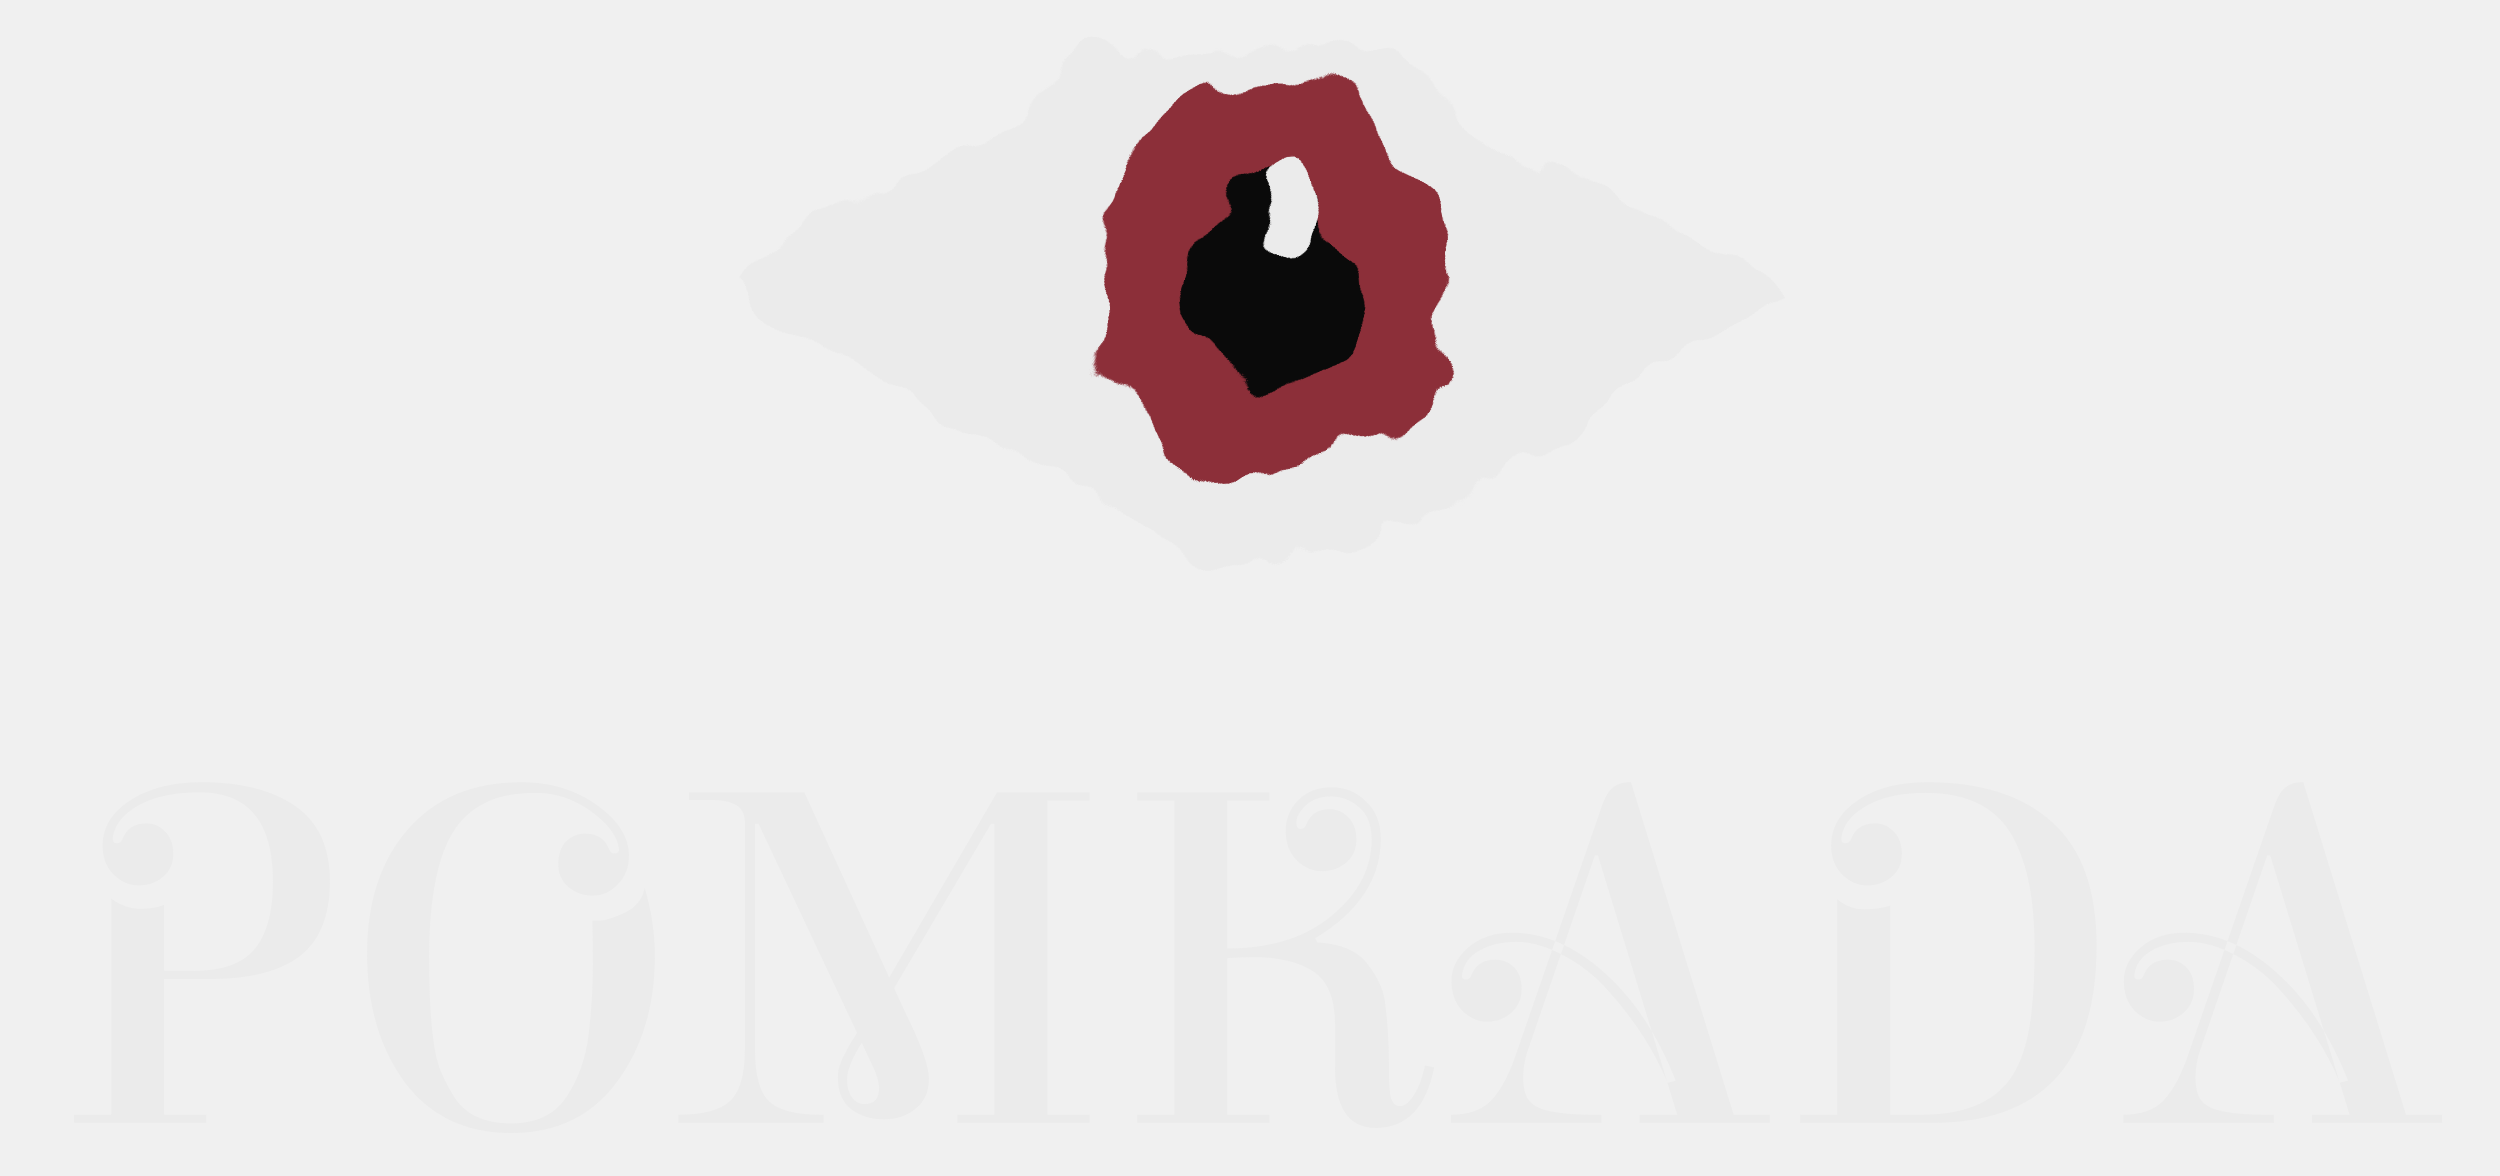
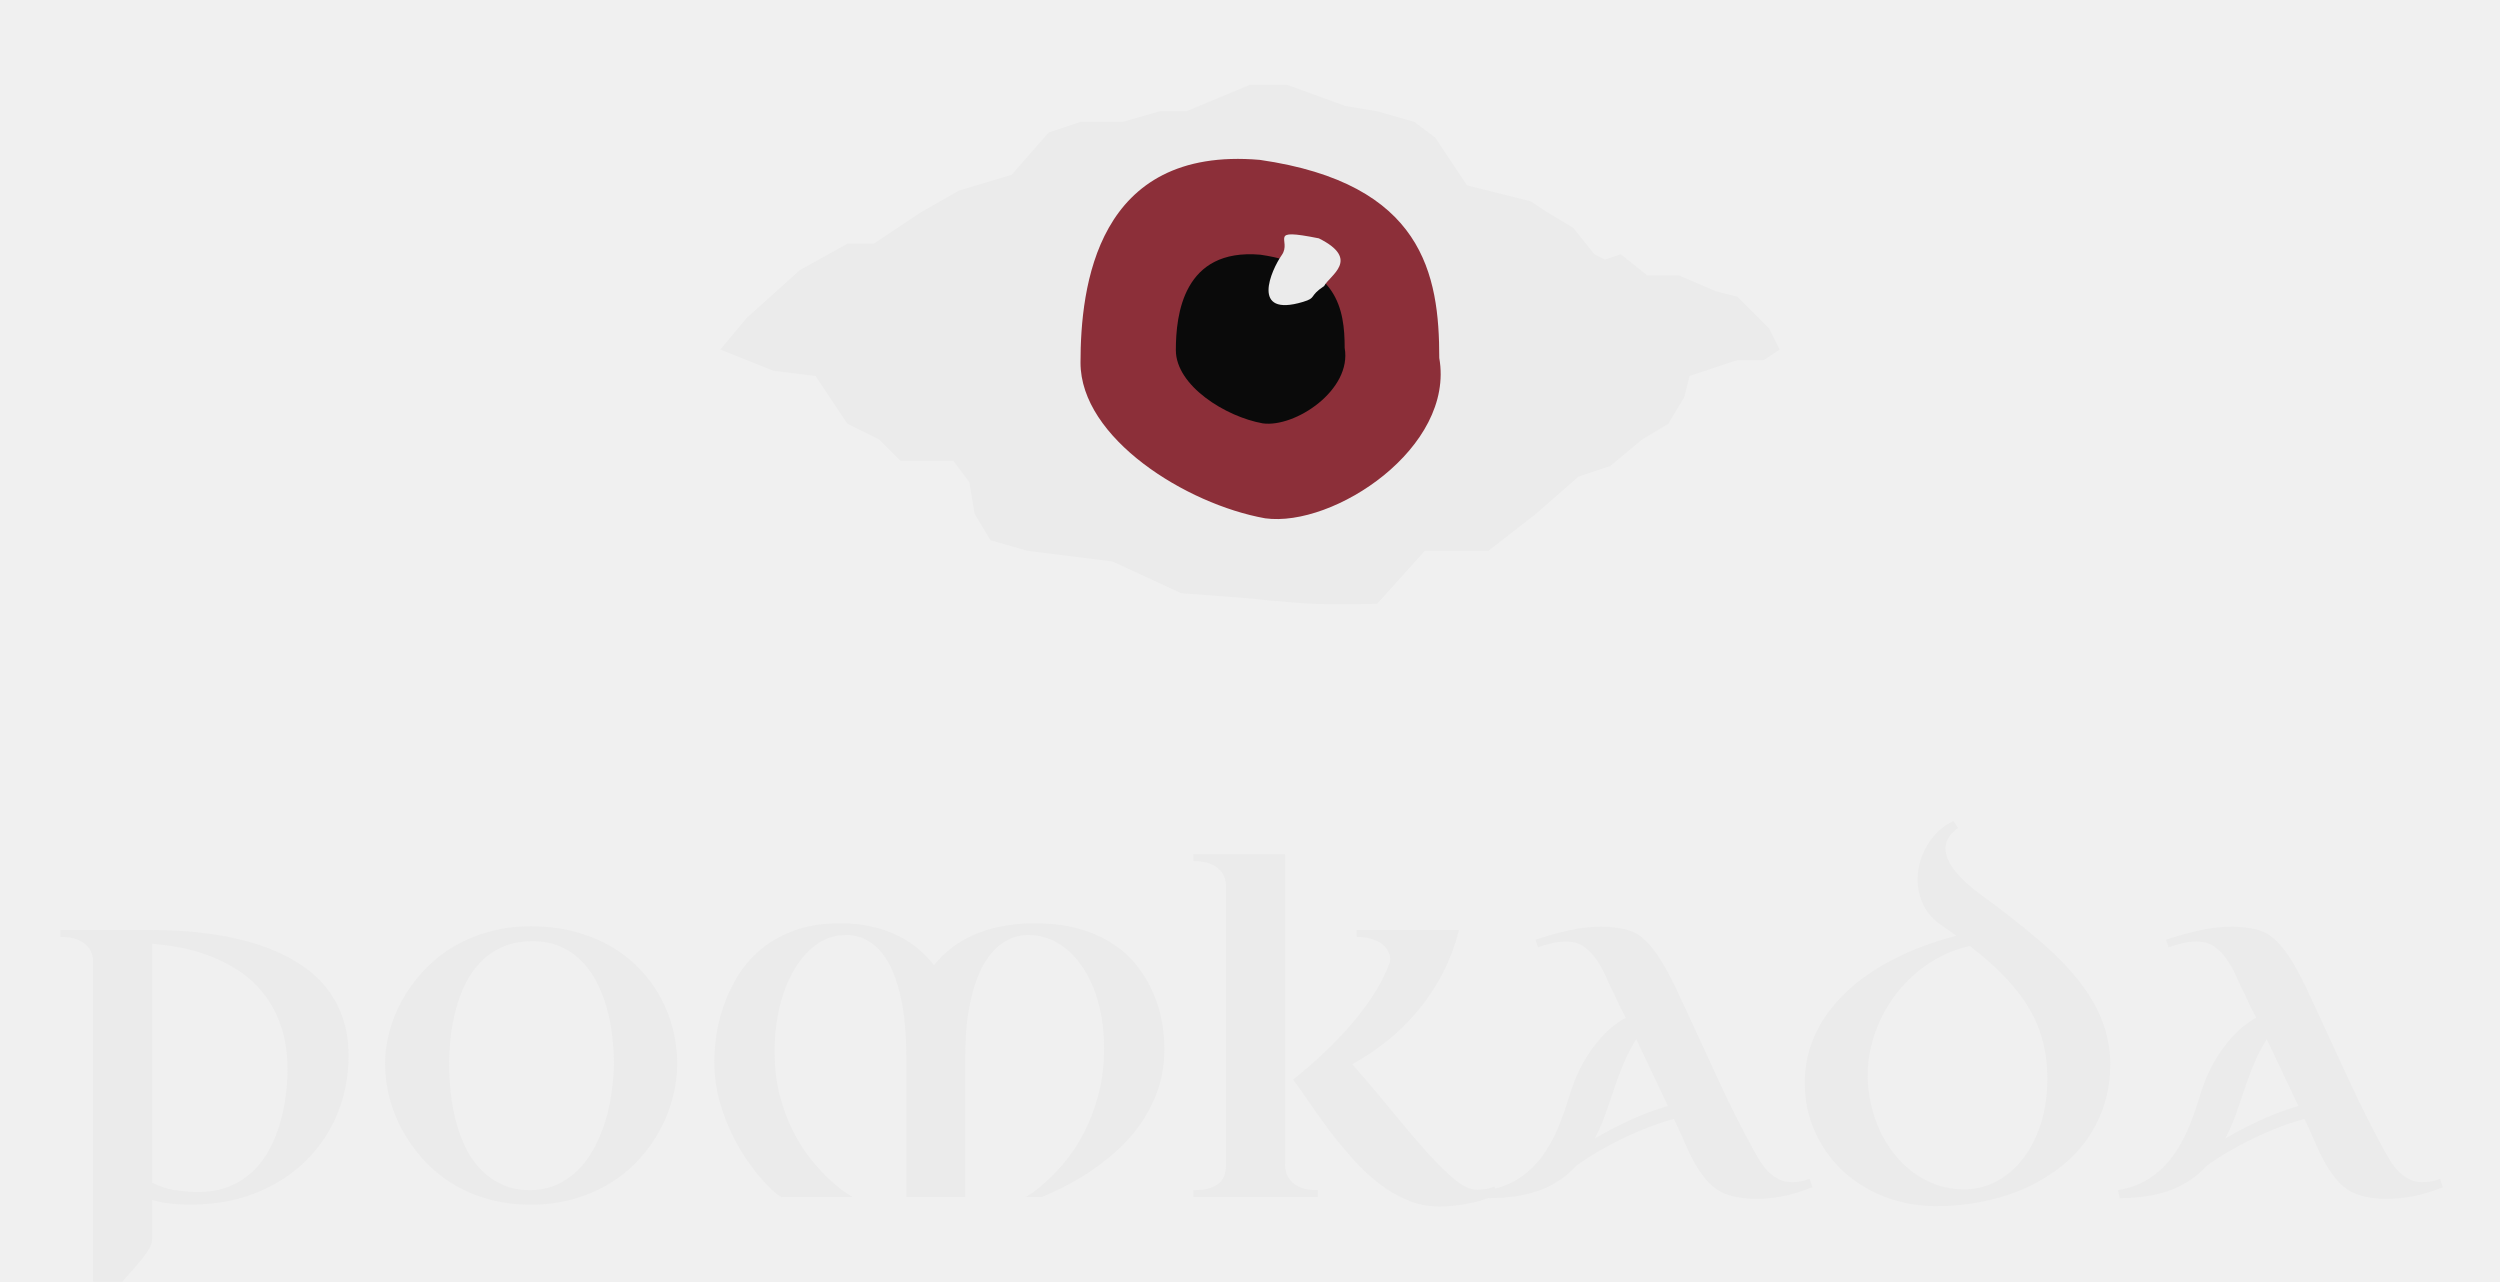
- <svg xmlns="http://www.w3.org/2000/svg" width="236" height="111" fill="none">
-   <g filter="url(#a)">
-     <path fill="#EBEBEB" d="M97.591 9.23c12.368-7.137 27.243-6.96 39.463.47L168 28.518l-28.562 17.637c-12.878 7.952-28.713 7.78-41.441-.45L68 26.308 97.591 9.23Z" />
-     <path fill="#8C2F39" d="M137.182 26.4c0 10.355-7.753 18.75-17.316 18.75-9.564 0-17.317-8.395-17.317-18.75s7.753-18.75 17.317-18.75c9.563 0 17.316 8.395 17.316 18.75Z" />
-     <path fill="#0A0A0A" d="M128.524 26.933c0 5.178-3.876 9.375-8.658 9.375s-8.659-4.197-8.659-9.375c0-5.177 3.877-9.375 8.659-9.375 4.782 0 8.658 4.198 8.658 9.375Z" />
-     <path fill="#EBEBEB" d="M125.638 20.15c0 1.726-1.292 3.125-2.886 3.125s-2.886-1.4-2.886-3.125c0-1.726 1.292-3.125 2.886-3.125s2.886 1.399 2.886 3.125Z" />
+ <svg xmlns="http://www.w3.org/2000/svg" width="236" height="121" fill="none">
+   <g clip-path="url(#a)">
+     <path fill="#EBEBEB" d="m90.5 18 5-1.5 3.5-4 3-1h4l3.5-1h2.5l6-2.5h3.5l5.5 2 3 .5 3.5 1 2 1.5 3 4.5 4 1 2 .5 1.5 1 2.5 1.5 2 2.5 1 .5 1.5-.5 2.5 2h3l3.5 1.5 2 .5 1.5 1.5L167 31l1 2-1.5 1H164l-4.5 1.5-.5 2-1.5 2.5-2.5 1.5-3 2.5-3 1-4 3.5-4.5 3.5h-6l-4.5 5s-3.659.097-6 0c-2.349-.097-6-.5-6-.5l-6.5-.5-6.5-3-8-1-3.5-1-1.5-2.5-.5-3-1.5-2h-5l-2-2-3-1.5-3-4.5-4-.5-5-2 2.5-3 5-4.5L80 23h2.5l4.5-3 3.5-2Z" />
+     <path fill="#8C2F39" d="M135.867 33.792c1.494 8.459-9.961 16.027-16.435 15.137C111.961 47.593 102 41.36 102 34.237c0-7.124 1.494-20.48 16.934-19.144 15.439 2.226 16.933 10.83 16.933 18.699Z" />
+     <path fill="#0A0A0A" d="M126.937 32.843c.704 3.98-4.687 7.542-7.734 7.123-3.516-.628-8.203-3.561-8.203-6.913 0-3.352.703-9.638 7.969-9.01 7.265 1.048 7.968 5.098 7.968 8.8Z" />
+     <path fill="#EBEBEB" d="M125 27c-1.5 1-.665 1.1-2 1.5-5 1.5-3-3-2-4.424 1-1.424-1.5-2.576 3.5-1.576 4 2 1 3.5.5 4.5ZM32.906 99.676c0 1.886-.34 3.679-1.02 5.379a13.27 13.27 0 0 1-2.952 4.465c-1.29 1.289-2.866 2.314-4.729 3.076-1.863.75-3.978 1.125-6.346 1.125-.597 0-1.19-.035-1.775-.106a9.477 9.477 0 0 1-1.723-.334v3.709c0 .281-.1.586-.299.914-.187.328-.439.68-.755 1.055a21.17 21.17 0 0 1-1.055 1.23c-.399.446-.809.915-1.23 1.407-.41.492-.81 1.008-1.196 1.547-.387.55-.732 1.13-1.037 1.74V90.746c0-.234-.047-.486-.14-.756a1.7 1.7 0 0 0-.475-.738c-.223-.234-.533-.428-.932-.58-.398-.153-.914-.229-1.547-.229v-.65h8.666c.727 0 1.547.023 2.461.07.926.047 1.893.14 2.9.281a27.2 27.2 0 0 1 3.077.58c1.043.247 2.05.575 3.023.985.973.398 1.887.89 2.742 1.477a10.147 10.147 0 0 1 2.268 2.091 9.299 9.299 0 0 1 1.512 2.795c.375 1.055.562 2.256.562 3.604Zm-5.765 1.336c0-1.582-.205-2.965-.616-4.149-.41-1.183-.96-2.209-1.652-3.076a9.57 9.57 0 0 0-2.355-2.162 13.714 13.714 0 0 0-2.743-1.389 14.796 14.796 0 0 0-2.83-.79 23.65 23.65 0 0 0-2.584-.352v22.535a6.38 6.38 0 0 0 2.145.721 14.82 14.82 0 0 0 2.215.175c1.101 0 2.074-.175 2.918-.527a7.157 7.157 0 0 0 2.215-1.406 8.448 8.448 0 0 0 1.564-2.057c.422-.785.756-1.605 1.002-2.461.258-.855.44-1.717.545-2.584.117-.867.176-1.693.176-2.478Zm9.21-.616c0-.972.135-1.968.405-2.988.27-1.031.668-2.021 1.195-2.97a13.889 13.889 0 0 1 1.951-2.707 13.05 13.05 0 0 1 2.69-2.233 13.61 13.61 0 0 1 3.41-1.494c1.254-.375 2.613-.563 4.078-.563 1.512 0 2.9.17 4.166.51 1.277.34 2.426.809 3.445 1.406a11.876 11.876 0 0 1 2.707 2.127c.786.82 1.436 1.711 1.952 2.672.527.95.92 1.957 1.177 3.024.27 1.066.405 2.138.405 3.216a12.59 12.59 0 0 1-.405 3.129 12.976 12.976 0 0 1-1.177 3.059 13.39 13.39 0 0 1-1.952 2.777 12.413 12.413 0 0 1-2.707 2.268c-1.02.644-2.168 1.154-3.445 1.529-1.266.375-2.654.563-4.166.563-1.488 0-2.86-.188-4.113-.563a13.21 13.21 0 0 1-3.41-1.512 12.782 12.782 0 0 1-2.672-2.267 14.338 14.338 0 0 1-1.951-2.777 13.582 13.582 0 0 1-1.196-3.059 13.356 13.356 0 0 1-.386-3.147Zm6.047-.07c0 .996.053 1.981.159 2.953.117.973.298 1.905.545 2.795.246.879.562 1.699.949 2.461.398.75.879 1.406 1.441 1.969a6.43 6.43 0 0 0 1.951 1.336c.739.328 1.577.498 2.514.51.938 0 1.787-.164 2.549-.493a6.819 6.819 0 0 0 2.021-1.371 8.517 8.517 0 0 0 1.512-2.021c.422-.774.773-1.594 1.055-2.461.281-.879.486-1.787.615-2.725.14-.949.223-1.875.246-2.777 0-.926-.058-1.858-.176-2.795a15.188 15.188 0 0 0-.545-2.69 12.327 12.327 0 0 0-.966-2.425 7.657 7.657 0 0 0-1.46-1.951 6.324 6.324 0 0 0-1.986-1.319c-.75-.316-1.605-.474-2.566-.474-.938 0-1.781.14-2.531.421-.739.282-1.4.68-1.987 1.196a7.897 7.897 0 0 0-1.494 1.828c-.41.703-.75 1.482-1.02 2.338-.269.855-.474 1.763-.615 2.725-.129.96-.199 1.95-.21 2.97Zm43.155-.72c0-.926-.041-1.846-.123-2.76-.07-.926-.2-1.805-.387-2.637a13.317 13.317 0 0 0-.703-2.338 7.075 7.075 0 0 0-1.055-1.88 4.662 4.662 0 0 0-1.494-1.266c-.563-.305-1.207-.457-1.934-.457-1.043 0-1.98.304-2.812.914-.82.597-1.523 1.406-2.11 2.425-.585 1.008-1.037 2.174-1.353 3.499a18.135 18.135 0 0 0-.457 4.113c0 1.582.17 3.017.51 4.306.351 1.278.79 2.42 1.318 3.428a15.082 15.082 0 0 0 1.723 2.637c.62.75 1.201 1.371 1.74 1.863.55.492 1.02.867 1.406 1.125.399.258.627.399.686.422h-6.733c-.222-.105-.533-.34-.931-.703a16.29 16.29 0 0 1-1.301-1.406 22.627 22.627 0 0 1-1.441-2.004c-.48-.774-.92-1.612-1.319-2.514a18.555 18.555 0 0 1-.984-2.918 14.036 14.036 0 0 1-.37-3.234c0-.68.06-1.477.177-2.39.128-.915.357-1.853.685-2.813.328-.973.773-1.928 1.336-2.866.574-.937 1.3-1.775 2.18-2.513.879-.739 1.933-1.336 3.164-1.793 1.23-.457 2.677-.686 4.341-.686 1.102 0 2.098.106 2.989.317.902.199 1.717.48 2.443.843a8.981 8.981 0 0 1 1.934 1.248c.562.48 1.06.996 1.494 1.547a9.61 9.61 0 0 1 3.604-2.795 11.64 11.64 0 0 1 2.618-.843c.985-.211 2.08-.317 3.288-.317 1.617 0 3.041.182 4.271.545 1.242.363 2.315.856 3.217 1.477a8.979 8.979 0 0 1 2.268 2.127 11.13 11.13 0 0 1 1.458 2.513c.375.867.639 1.752.792 2.655.152.89.228 1.728.228 2.513 0 1.477-.223 2.824-.668 4.043a13.524 13.524 0 0 1-1.723 3.27 14.994 14.994 0 0 1-2.373 2.566 22.85 22.85 0 0 1-2.584 1.951c-.855.539-1.658.991-2.408 1.354a62.66 62.66 0 0 1-1.793.826H96.82c.059-.023.282-.164.668-.422.387-.269.856-.656 1.406-1.16a18.056 18.056 0 0 0 1.758-1.898c.621-.762 1.196-1.659 1.723-2.69.527-1.031.967-2.197 1.318-3.498.352-1.312.528-2.771.528-4.377 0-1.652-.194-3.14-.58-4.465-.387-1.324-.909-2.443-1.565-3.357-.644-.926-1.394-1.635-2.25-2.127-.855-.492-1.752-.738-2.69-.738-.75 0-1.417.152-2.003.457a4.975 4.975 0 0 0-1.547 1.265 7.59 7.59 0 0 0-1.143 1.881 14.382 14.382 0 0 0-.755 2.338c-.2.832-.346 1.71-.44 2.637a30.873 30.873 0 0 0-.123 2.76V113h-5.572V99.606ZM124.4 113h-11.759v-.65c.621 0 1.13-.059 1.529-.176.398-.129.715-.299.949-.51.235-.223.393-.475.475-.756.094-.281.14-.58.14-.896v-26.42a2.3 2.3 0 0 0-.14-.756 1.694 1.694 0 0 0-.475-.738c-.223-.235-.533-.428-.931-.58-.399-.153-.915-.229-1.547-.229v-.65h8.666v29.267c0 .235.035.492.105.774.082.281.229.545.44.791.222.246.533.457.931.633.41.164.949.246 1.617.246v.65Zm16.928-.211c-1.066.434-2.062.727-2.988.879-.914.152-1.74.228-2.479.228a7.649 7.649 0 0 1-2.988-.597 12.216 12.216 0 0 1-2.707-1.582 18.756 18.756 0 0 1-2.408-2.25 49.339 49.339 0 0 1-2.145-2.584 80.687 80.687 0 0 1-1.898-2.637 62.16 62.16 0 0 0-1.653-2.338 39.702 39.702 0 0 0 5.309-4.992 25.483 25.483 0 0 0 1.494-1.863c.481-.656.92-1.33 1.319-2.022.398-.703.726-1.412.984-2.127.023-.058.041-.117.053-.175.011-.06.017-.123.017-.194 0-.21-.058-.44-.176-.685a1.832 1.832 0 0 0-.544-.686c-.247-.21-.575-.38-.985-.51-.398-.14-.885-.21-1.459-.21v-.651h9.651a18.269 18.269 0 0 1-1.635 4.271 19.73 19.73 0 0 1-2.391 3.516 19.132 19.132 0 0 1-2.9 2.795 23.225 23.225 0 0 1-3.147 2.092 148.083 148.083 0 0 1 3.797 4.482c1.172 1.43 2.244 2.69 3.217 3.78.984 1.089 1.869 1.962 2.654 2.619.797.644 1.506.966 2.127.966.164 0 .393-.017.686-.052.293-.035.609-.123.949-.264l.246.791Zm29.76-.721c-1.067.434-2.039.727-2.918.879a13.97 13.97 0 0 1-2.373.229 8.675 8.675 0 0 1-1.459-.106 6.459 6.459 0 0 1-1.055-.228 5.298 5.298 0 0 1-.879-.352 4.871 4.871 0 0 1-1.353-1.142 11.546 11.546 0 0 1-1.055-1.512 16.928 16.928 0 0 1-.826-1.67 56.556 56.556 0 0 0-.721-1.617l-.439-.932c-1.184.34-2.291.733-3.322 1.178-1.02.434-1.928.867-2.725 1.301-.797.422-1.471.814-2.022 1.177-.539.352-.92.61-1.142.774-.434.48-.92.908-1.459 1.283a9.183 9.183 0 0 1-1.811.967c-.668.258-1.412.457-2.232.598-.82.14-1.723.21-2.707.21l-.176-.755c1.137-.188 2.115-.551 2.936-1.09a8.436 8.436 0 0 0 2.144-1.987 12.824 12.824 0 0 0 1.529-2.671c.422-.997.797-2.045 1.125-3.147.188-.633.434-1.301.739-2.004.316-.703.691-1.383 1.125-2.039a12.82 12.82 0 0 1 1.511-1.863 8.323 8.323 0 0 1 1.952-1.477c-.2-.375-.399-.756-.598-1.142a52.888 52.888 0 0 1-.545-1.196 24.244 24.244 0 0 1-.738-1.546 8.57 8.57 0 0 0-.879-1.582 4.718 4.718 0 0 0-1.178-1.231c-.445-.328-1.002-.492-1.67-.492-.469 0-.931.053-1.388.158-.446.106-.874.234-1.284.387l-.246-.721c1.02-.34 2.051-.627 3.094-.861a13.74 13.74 0 0 1 3.129-.37c.492 0 .978.036 1.459.106.48.059.943.17 1.389.334.386.14.761.375 1.125.703.363.317.709.697 1.037 1.143.328.433.632.902.914 1.406.293.504.562 1.008.808 1.512.258.504.487.984.686 1.441.211.445.392.832.545 1.16 1.031 2.215 2.056 4.436 3.076 6.662a109.902 109.902 0 0 0 3.287 6.557c.211.387.434.768.668 1.143.246.375.516.709.809 1.002.304.293.638.527 1.002.703.363.175.773.257 1.23.246.164 0 .387-.018.668-.053.293-.035.609-.123.949-.264l.264.791Zm-16.629-13.974a17.496 17.496 0 0 0-.844 1.529 24.725 24.725 0 0 0-.685 1.617 29.035 29.035 0 0 0-.58 1.617 58.646 58.646 0 0 1-.528 1.547 23.02 23.02 0 0 1-.58 1.582c-.199.504-.428.996-.685 1.477a40.433 40.433 0 0 1 3.093-1.617 26.07 26.07 0 0 1 3.797-1.442l-2.988-6.31Zm28.336 15.767c-1.699 0-3.305-.287-4.816-.861a12.453 12.453 0 0 1-3.956-2.408 11.601 11.601 0 0 1-2.671-3.709c-.657-1.43-.985-3-.985-4.711 0-1.606.334-3.123 1.002-4.553.668-1.43 1.623-2.736 2.865-3.92 1.243-1.195 2.748-2.244 4.518-3.146 1.769-.914 3.75-1.653 5.941-2.215l-1.336-.932c-.832-.562-1.429-1.224-1.793-1.986a5.53 5.53 0 0 1-.544-2.373c0-.586.082-1.166.246-1.74a6.808 6.808 0 0 1 .72-1.6 6.09 6.09 0 0 1 1.073-1.3c.41-.388.861-.686 1.353-.897l.422.65c-.785.563-1.178 1.207-1.178 1.934 0 .668.305 1.383.914 2.144.61.762 1.494 1.559 2.655 2.39 1.957 1.43 3.673 2.778 5.15 4.044 1.488 1.254 2.73 2.502 3.727 3.744 1.007 1.242 1.769 2.508 2.285 3.797.515 1.277.791 2.66.826 4.148 0 1.512-.217 2.895-.651 4.149a12.26 12.26 0 0 1-1.792 3.375 12.78 12.78 0 0 1-2.708 2.619 16.717 16.717 0 0 1-3.392 1.881 19.778 19.778 0 0 1-3.832 1.107 22.283 22.283 0 0 1-4.043.369Zm10.476-12.058c0-1.172-.128-2.28-.386-3.322a11.498 11.498 0 0 0-1.231-3.094c-.562-1.008-1.312-2.01-2.25-3.006-.925-.996-2.074-2.022-3.445-3.076-.926.199-1.805.51-2.637.931-.832.41-1.605.914-2.32 1.512a12.645 12.645 0 0 0-1.951 2.004 13.39 13.39 0 0 0-1.477 2.373 13.36 13.36 0 0 0-.931 2.62 11.39 11.39 0 0 0-.334 2.741c0 .914.099 1.817.298 2.707.2.879.481 1.723.844 2.532.375.796.832 1.535 1.371 2.214a9.489 9.489 0 0 0 1.811 1.758 8.669 8.669 0 0 0 2.215 1.16 7.733 7.733 0 0 0 2.566.422c1.09 0 2.109-.252 3.059-.756a7.752 7.752 0 0 0 2.496-2.144c.715-.926 1.277-2.027 1.687-3.305.41-1.289.615-2.713.615-4.271Zm37.336 10.265c-1.066.434-2.039.727-2.918.879a13.95 13.95 0 0 1-2.373.229 8.692 8.692 0 0 1-1.459-.106 6.445 6.445 0 0 1-1.054-.228 5.298 5.298 0 0 1-.879-.352 4.861 4.861 0 0 1-1.354-1.142 11.637 11.637 0 0 1-1.054-1.512 17.16 17.16 0 0 1-.827-1.67 59.592 59.592 0 0 0-.72-1.617l-.44-.932c-1.183.34-2.291.733-3.322 1.178a31.716 31.716 0 0 0-2.725 1.301c-.796.422-1.47.814-2.021 1.177-.539.352-.92.61-1.143.774-.433.48-.92.908-1.459 1.283a9.175 9.175 0 0 1-1.81.967c-.668.258-1.412.457-2.233.598-.82.14-1.722.21-2.707.21l-.175-.755c1.136-.188 2.115-.551 2.935-1.09a8.44 8.44 0 0 0 2.145-1.987 12.914 12.914 0 0 0 1.529-2.671c.422-.997.797-2.045 1.125-3.147a17.75 17.75 0 0 1 .738-2.004c.317-.703.692-1.383 1.125-2.039.446-.668.949-1.289 1.512-1.863a8.317 8.317 0 0 1 1.951-1.477c-.199-.375-.398-.756-.598-1.142a52.838 52.838 0 0 1-.544-1.196 23.7 23.7 0 0 1-.739-1.546 8.57 8.57 0 0 0-.879-1.582 4.715 4.715 0 0 0-1.177-1.231c-.446-.328-1.002-.492-1.67-.492-.469 0-.932.053-1.389.158a10.91 10.91 0 0 0-1.283.387l-.246-.721a31.923 31.923 0 0 1 3.093-.861 13.74 13.74 0 0 1 3.129-.37c.493 0 .979.036 1.459.106.481.059.944.17 1.389.334.387.14.762.375 1.125.703.363.317.709.697 1.037 1.143.328.433.633.902.914 1.406.293.504.563 1.008.809 1.512.258.504.486.984.685 1.441.211.445.393.832.545 1.16 1.032 2.215 2.057 4.436 3.076 6.662a110.522 110.522 0 0 0 3.288 6.557c.211.387.433.768.668 1.143.246.375.515.709.808 1.002.305.293.639.527 1.002.703a2.65 2.65 0 0 0 1.231.246c.164 0 .386-.018.668-.053.293-.035.609-.123.949-.264l.263.791Zm-16.628-13.974a17.496 17.496 0 0 0-.844 1.529 24.733 24.733 0 0 0-.686 1.617 29.864 29.864 0 0 0-.58 1.617 58.723 58.723 0 0 1-.527 1.547 23.02 23.02 0 0 1-.58 1.582c-.2.504-.428.996-.686 1.477a40.282 40.282 0 0 1 3.094-1.617 26.026 26.026 0 0 1 3.797-1.442l-2.988-6.31Z" />
  </g>
-   <path fill="#EBEBEB" d="M10.5 84.832c.896.64 1.808.96 2.736.96.928 0 1.68-.128 2.256-.384v6.24h2.784c2.72 0 4.64-.688 5.76-2.064 1.152-1.376 1.728-3.504 1.728-6.384 0-5.6-2.304-8.4-6.912-8.4-2.912 0-5.136.608-6.672 1.824-.48.352-.864.784-1.152 1.296-.256.512-.384.928-.384 1.248 0 .288.128.432.384.432s.432-.128.528-.384c.384-.992 1.136-1.488 2.256-1.488.704 0 1.296.256 1.776.768.512.512.768 1.216.768 2.112 0 .896-.32 1.616-.96 2.16-.64.544-1.408.816-2.304.816-.896 0-1.696-.352-2.4-1.056-.672-.704-1.008-1.6-1.008-2.688 0-1.728.864-3.152 2.592-4.272 1.76-1.152 4.016-1.728 6.768-1.728 3.712 0 6.656.752 8.832 2.256 2.176 1.504 3.264 3.872 3.264 7.104s-.944 5.584-2.832 7.056c-1.888 1.44-4.72 2.16-8.496 2.16h-4.32v12.816h3.984V106H6.996v-.768H10.5v-20.4Zm47.912-4.752c-.16-1.184-1.04-2.352-2.64-3.504-1.6-1.152-3.312-1.728-5.136-1.728-1.824 0-3.312.256-4.464.768-1.152.512-2.08 1.2-2.784 2.064-.704.864-1.28 1.968-1.728 3.312-.768 2.432-1.152 5.52-1.152 9.264 0 5.44.352 9.024 1.056 10.752.352.864.8 1.728 1.344 2.592 1.056 1.632 2.832 2.448 5.328 2.448 2.4 0 4.144-.832 5.232-2.496 1.152-1.728 1.856-3.728 2.112-6 .256-2.144.384-4.256.384-6.336 0-2.112-.016-3.552-.048-4.32h.816c.416 0 1.152-.24 2.208-.72 1.056-.48 1.696-1.264 1.92-2.352.64 2.144.96 4.288.96 6.432 0 4.704-1.2 8.672-3.6 11.904-2.368 3.2-5.696 4.8-9.984 4.8s-7.632-1.6-10.032-4.8c-2.368-3.232-3.552-7.28-3.552-12.144s1.28-8.768 3.84-11.712c2.592-2.976 6.16-4.464 10.704-4.464 2.752 0 5.136.72 7.152 2.16 2.016 1.44 3.024 3.04 3.024 4.8 0 1.088-.352 1.984-1.056 2.688-.672.704-1.456 1.056-2.352 1.056-.896 0-1.664-.272-2.304-.816-.64-.544-.96-1.264-.96-2.16 0-.896.24-1.6.72-2.112.512-.512 1.12-.768 1.824-.768 1.12 0 1.872.496 2.256 1.488.096.256.256.384.48.384.352 0 .496-.16.432-.48Zm44.445-5.28v.768h-3.984v29.664h3.984V106h-12.48v-.768h3.504V77.776h-.337L81.353 98.464c-.096.096-.288.416-.576.96-.544.992-.817 1.824-.817 2.496 0 .64.145 1.184.433 1.632.32.448.72.672 1.2.672.927 0 1.391-.496 1.391-1.488 0-.608-.24-1.392-.72-2.352L71.61 77.776h-.337v21.36c0 2.336.432 3.936 1.296 4.8.897.864 2.513 1.296 4.849 1.296h.335V106H64.025v-.768c2.335 0 3.968-.432 4.895-1.296.928-.896 1.392-2.496 1.392-4.8V77.488c-.063-.768-.367-1.28-.912-1.536-.512-.288-1.248-.432-2.208-.432h-2.16v-.72H75.93l9.552 20.832c1.472 2.944 2.208 5.024 2.208 6.24 0 1.184-.416 2.112-1.248 2.784-.8.672-1.809 1.008-3.025 1.008-1.183 0-2.207-.32-3.072-.96-.831-.64-1.247-1.632-1.247-2.976 0-.48.047-.832.144-1.056.096-.256.16-.432.192-.528a3.7 3.7 0 0 1 .191-.432l.24-.432a6.01 6.01 0 0 1 .432-.816c.384-.576.64-.992.768-1.248L94.121 74.8h8.736Zm28.258 25.44v1.152c0 1.152.08 1.952.24 2.4.16.416.432.624.816.624.416 0 .832-.32 1.248-.96.448-.64.816-1.6 1.104-2.88l.864.192c-.768 3.808-2.608 5.712-5.52 5.712-2.56 0-3.84-1.904-3.84-5.712v-4.032c0-2.464-.688-4.144-2.064-5.04-1.376-.896-3.248-1.344-5.616-1.344-.576 0-1.408.032-2.496.096v14.784h3.984V106h-12.48v-.768h3.504V75.568h-3.504V74.8h12.48v.768h-3.984v13.968c4.128 0 7.424-1.04 9.888-3.12 2.496-2.08 3.744-4.464 3.744-7.152 0-1.376-.4-2.4-1.2-3.072-.768-.672-1.648-1.008-2.64-1.008-.992 0-1.792.288-2.4.864-.576.576-.864 1.088-.864 1.536 0 .448.128.672.384.672s.432-.128.528-.384c.384-.992 1.12-1.488 2.208-1.488.704 0 1.296.256 1.776.768.512.512.768 1.216.768 2.112 0 .896-.32 1.616-.96 2.16-.64.544-1.408.816-2.304.816-.896 0-1.696-.352-2.4-1.056-.672-.704-1.008-1.616-1.008-2.736 0-1.152.4-2.128 1.2-2.928.8-.8 1.84-1.2 3.12-1.2s2.368.448 3.264 1.344c.928.864 1.392 2.032 1.392 3.504 0 3.776-2.064 6.912-6.192 9.408l.192.384c2.144.128 3.68.752 4.608 1.872.992 1.216 1.584 2.432 1.776 3.648.256 1.92.384 3.84.384 5.76Zm13.199-1.344c-.352.96-.528 1.904-.528 2.832 0 .896.16 1.584.48 2.064.352.48.896.816 1.632 1.008 1.12.288 2.608.432 4.464.432h.816V106H136.97v-.768c1.696 0 2.976-.464 3.84-1.392.896-.96 1.68-2.448 2.352-4.464l7.824-22.608c.224-.704.432-1.232.624-1.584.448-.896 1.184-1.344 2.208-1.344h.144l9.696 31.392h3.408V106h-12.288v-.768h3.552l-7.488-24.48h-.288l-6.24 18.144Zm-1.152-9.984c1.376 0 2.864.432 4.464 1.296 1.632.864 3.056 2 4.272 3.408 2.432 2.72 4.272 5.584 5.52 8.592l.768-.192c-1.696-4.32-3.952-7.728-6.768-10.224-2.784-2.496-5.68-3.744-8.688-3.744-1.664 0-3.04.464-4.128 1.392-1.056.928-1.584 1.984-1.584 3.168 0 1.152.336 2.08 1.008 2.784.704.704 1.488 1.056 2.352 1.056.896 0 1.664-.288 2.304-.864.64-.576.96-1.312.96-2.208 0-.896-.24-1.584-.72-2.064s-1.072-.72-1.776-.72c-1.12 0-1.872.496-2.256 1.488-.096.256-.256.384-.48.384-.32 0-.448-.16-.384-.48.128-.96.672-1.712 1.632-2.256.96-.544 2.128-.816 3.504-.816Zm30.276-4.032c.768.64 1.6.96 2.496.96.928 0 1.76-.112 2.496-.336v19.728h2.928c3.552 0 6.16-.896 7.824-2.688 1.44-1.504 2.32-4 2.64-7.488.16-1.44.24-3.28.24-5.52 0-2.24-.16-4.208-.48-5.904-.32-1.728-.848-3.28-1.584-4.656-1.536-2.752-4.272-4.128-8.208-4.128-2.784 0-4.928.592-6.432 1.776-.48.352-.864.784-1.152 1.296-.256.512-.384.928-.384 1.248 0 .288.128.432.384.432s.432-.128.528-.384c.384-.992 1.136-1.488 2.256-1.488.704 0 1.296.256 1.776.768.512.512.768 1.216.768 2.112 0 .896-.32 1.616-.96 2.16-.64.544-1.408.816-2.304.816-.896 0-1.696-.352-2.4-1.056-.672-.704-1.008-1.6-1.008-2.688 0-1.728.832-3.152 2.496-4.272 1.664-1.152 3.872-1.728 6.624-1.728 5.056 0 8.976 1.264 11.76 3.792 2.784 2.496 4.176 6.384 4.176 11.664 0 11.136-5.184 16.704-15.552 16.704h-12.432v-.768h3.504V84.88Zm34.345 14.016c-.352.96-.528 1.904-.528 2.832 0 .896.16 1.584.48 2.064.352.48.896.816 1.632 1.008 1.12.288 2.608.432 4.464.432h.816V106h-14.208v-.768c1.696 0 2.976-.464 3.84-1.392.896-.96 1.68-2.448 2.352-4.464l7.824-22.608c.224-.704.432-1.232.624-1.584.448-.896 1.184-1.344 2.208-1.344h.144l9.696 31.392h3.408V106h-12.288v-.768h3.552l-7.488-24.48h-.288l-6.24 18.144Zm-1.152-9.984c1.376 0 2.864.432 4.464 1.296 1.632.864 3.056 2 4.272 3.408 2.432 2.72 4.272 5.584 5.52 8.592l.768-.192c-1.696-4.32-3.952-7.728-6.768-10.224-2.784-2.496-5.68-3.744-8.688-3.744-1.664 0-3.04.464-4.128 1.392-1.056.928-1.584 1.984-1.584 3.168 0 1.152.336 2.08 1.008 2.784.704.704 1.488 1.056 2.352 1.056.896 0 1.664-.288 2.304-.864.64-.576.96-1.312.96-2.208 0-.896-.24-1.584-.72-2.064s-1.072-.72-1.776-.72c-1.12 0-1.872.496-2.256 1.488-.096.256-.256.384-.48.384-.32 0-.448-.16-.384-.48.128-.96.672-1.712 1.632-2.256.96-.544 2.128-.816 3.504-.816Z" />
  <defs>
-     <filter id="a" width="108" height="56" x="64" y="0" color-interpolation-filters="sRGB" filterUnits="userSpaceOnUse">
-       <feFlood flood-opacity="0" result="BackgroundImageFix" />
-       <feBlend in="SourceGraphic" in2="BackgroundImageFix" result="shape" />
-       <feTurbulence baseFrequency="0.1 0.1" numOctaves="3" seed="7578" type="fractalNoise" />
-       <feDisplacementMap width="100%" height="100%" in="shape" result="displacedImage" scale="8" xChannelSelector="R" yChannelSelector="G" />
-       <feMerge result="effect1_texture_353_10">
-         <feMergeNode in="displacedImage" />
-       </feMerge>
-     </filter>
+     <clipPath id="a">
+       <path fill="#fff" d="M.5 0h235v121H.5z" />
+     </clipPath>
  </defs>
</svg>
